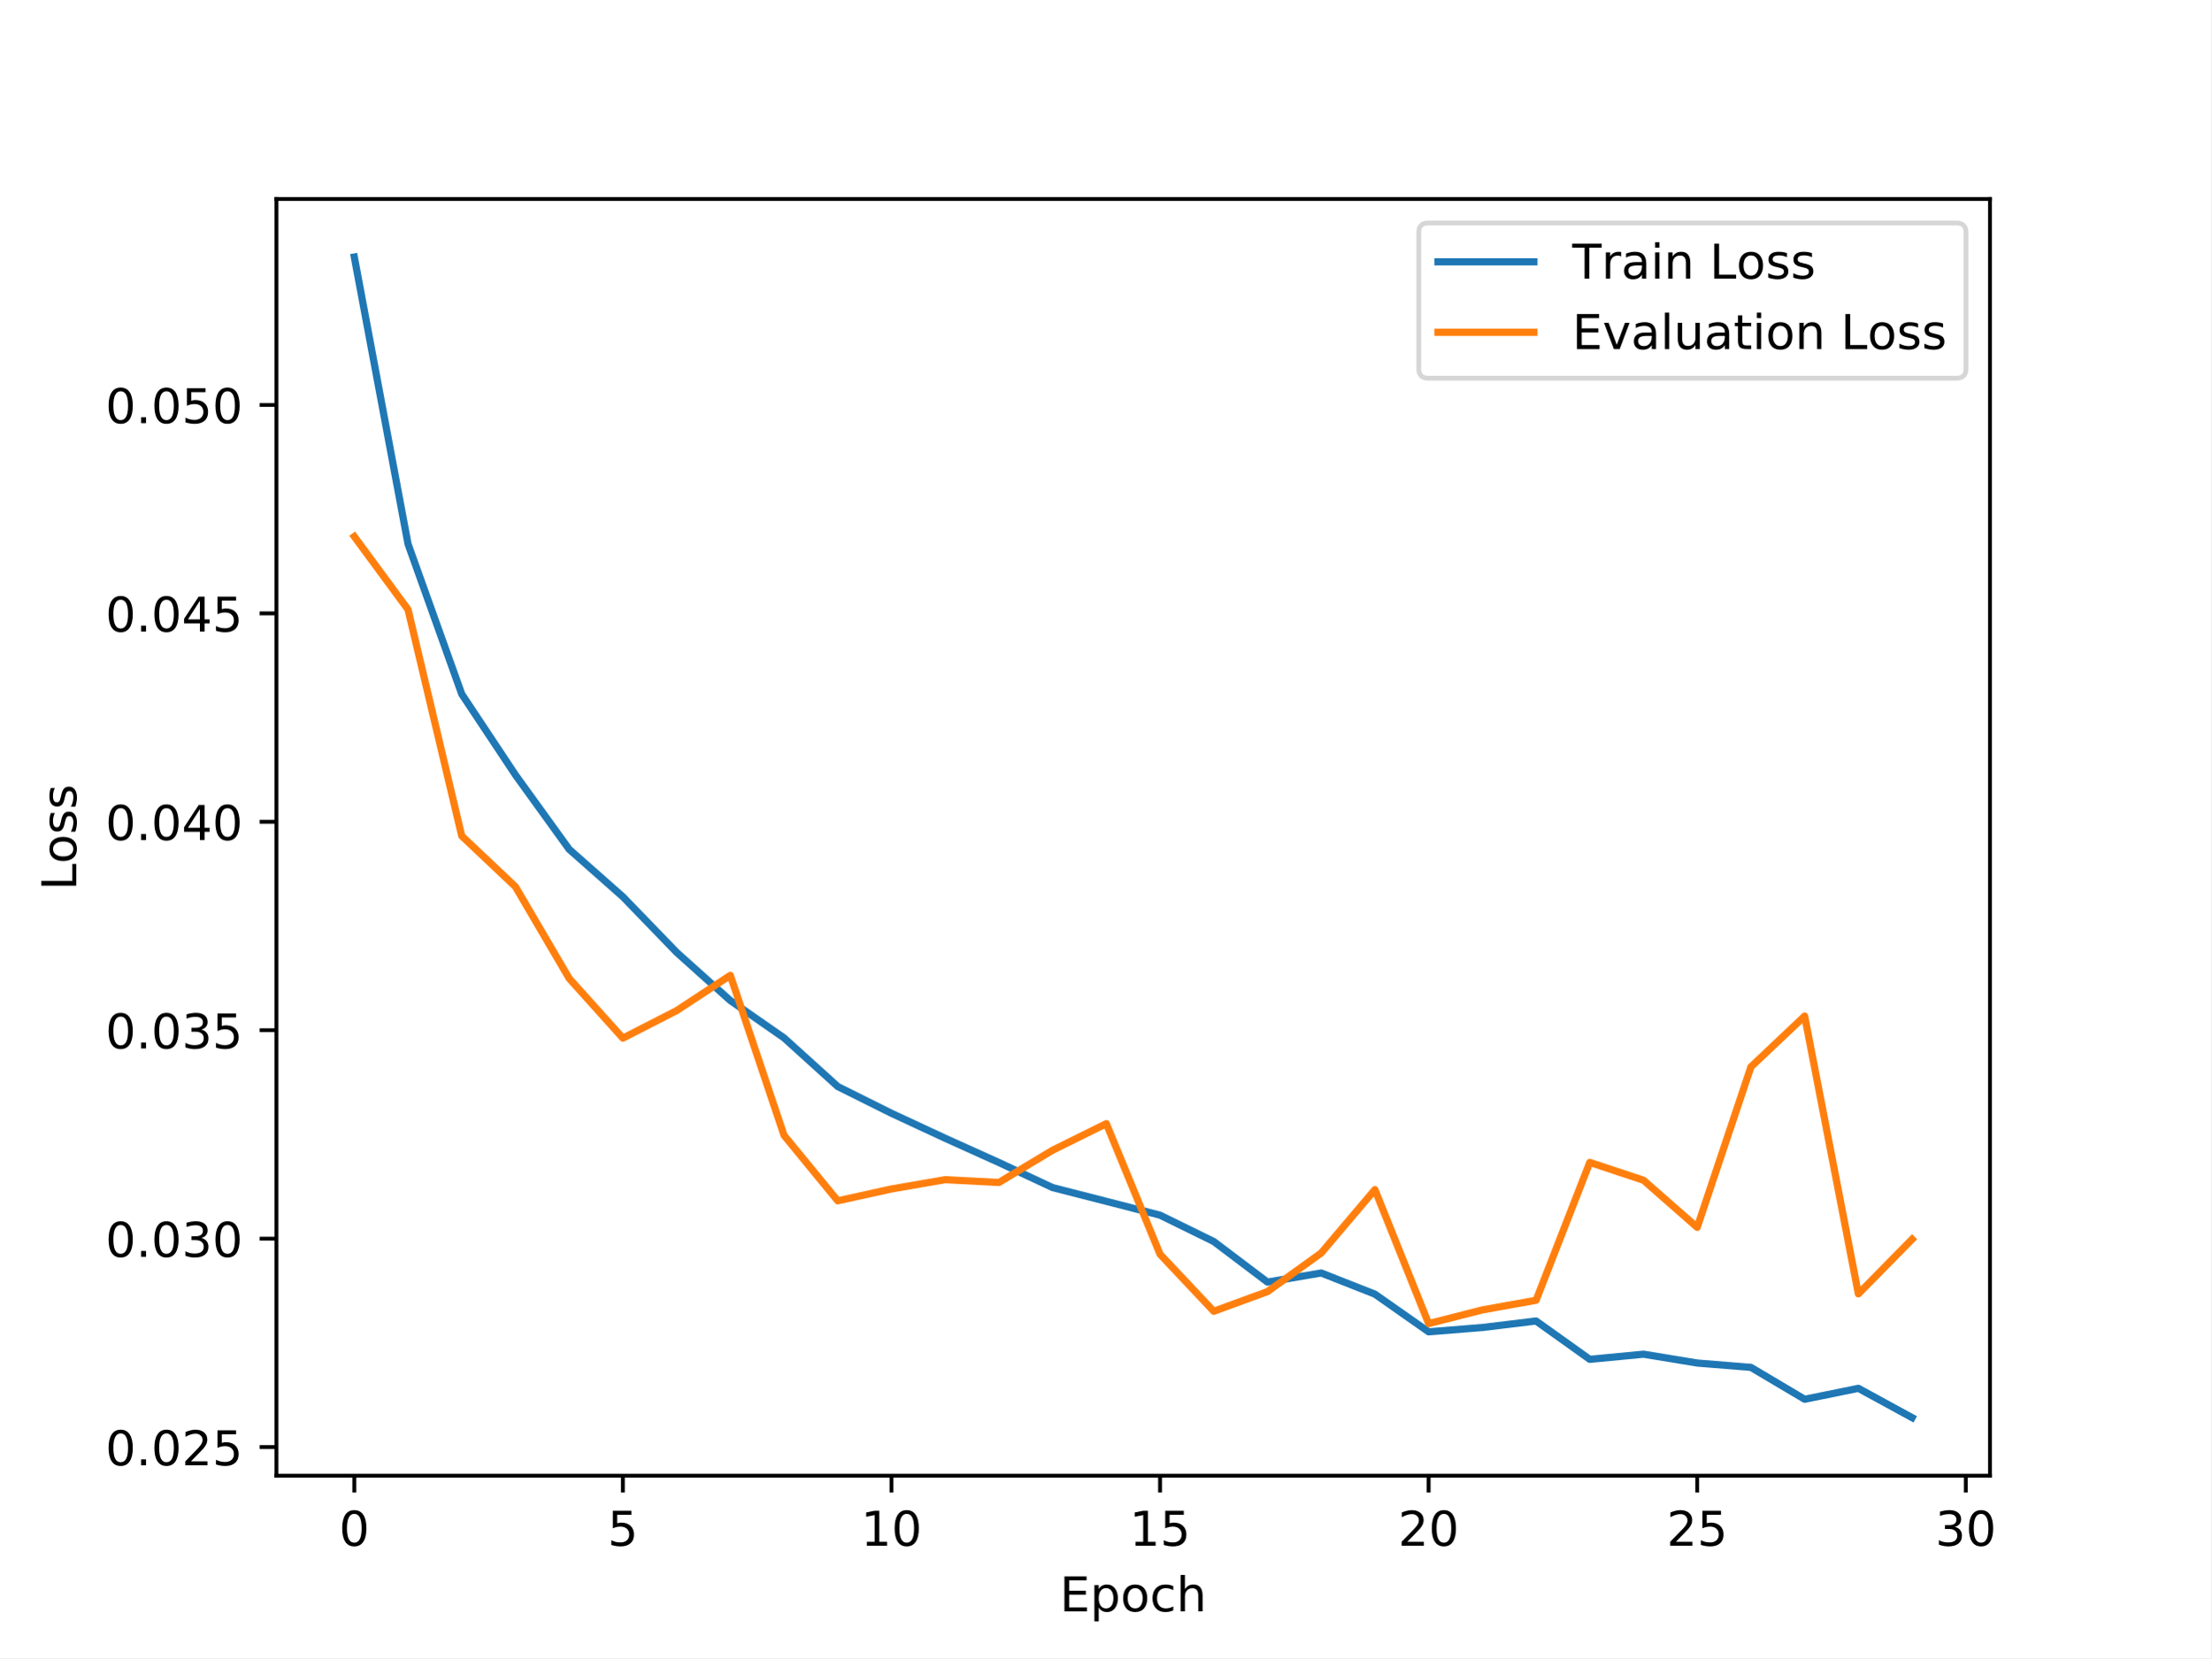
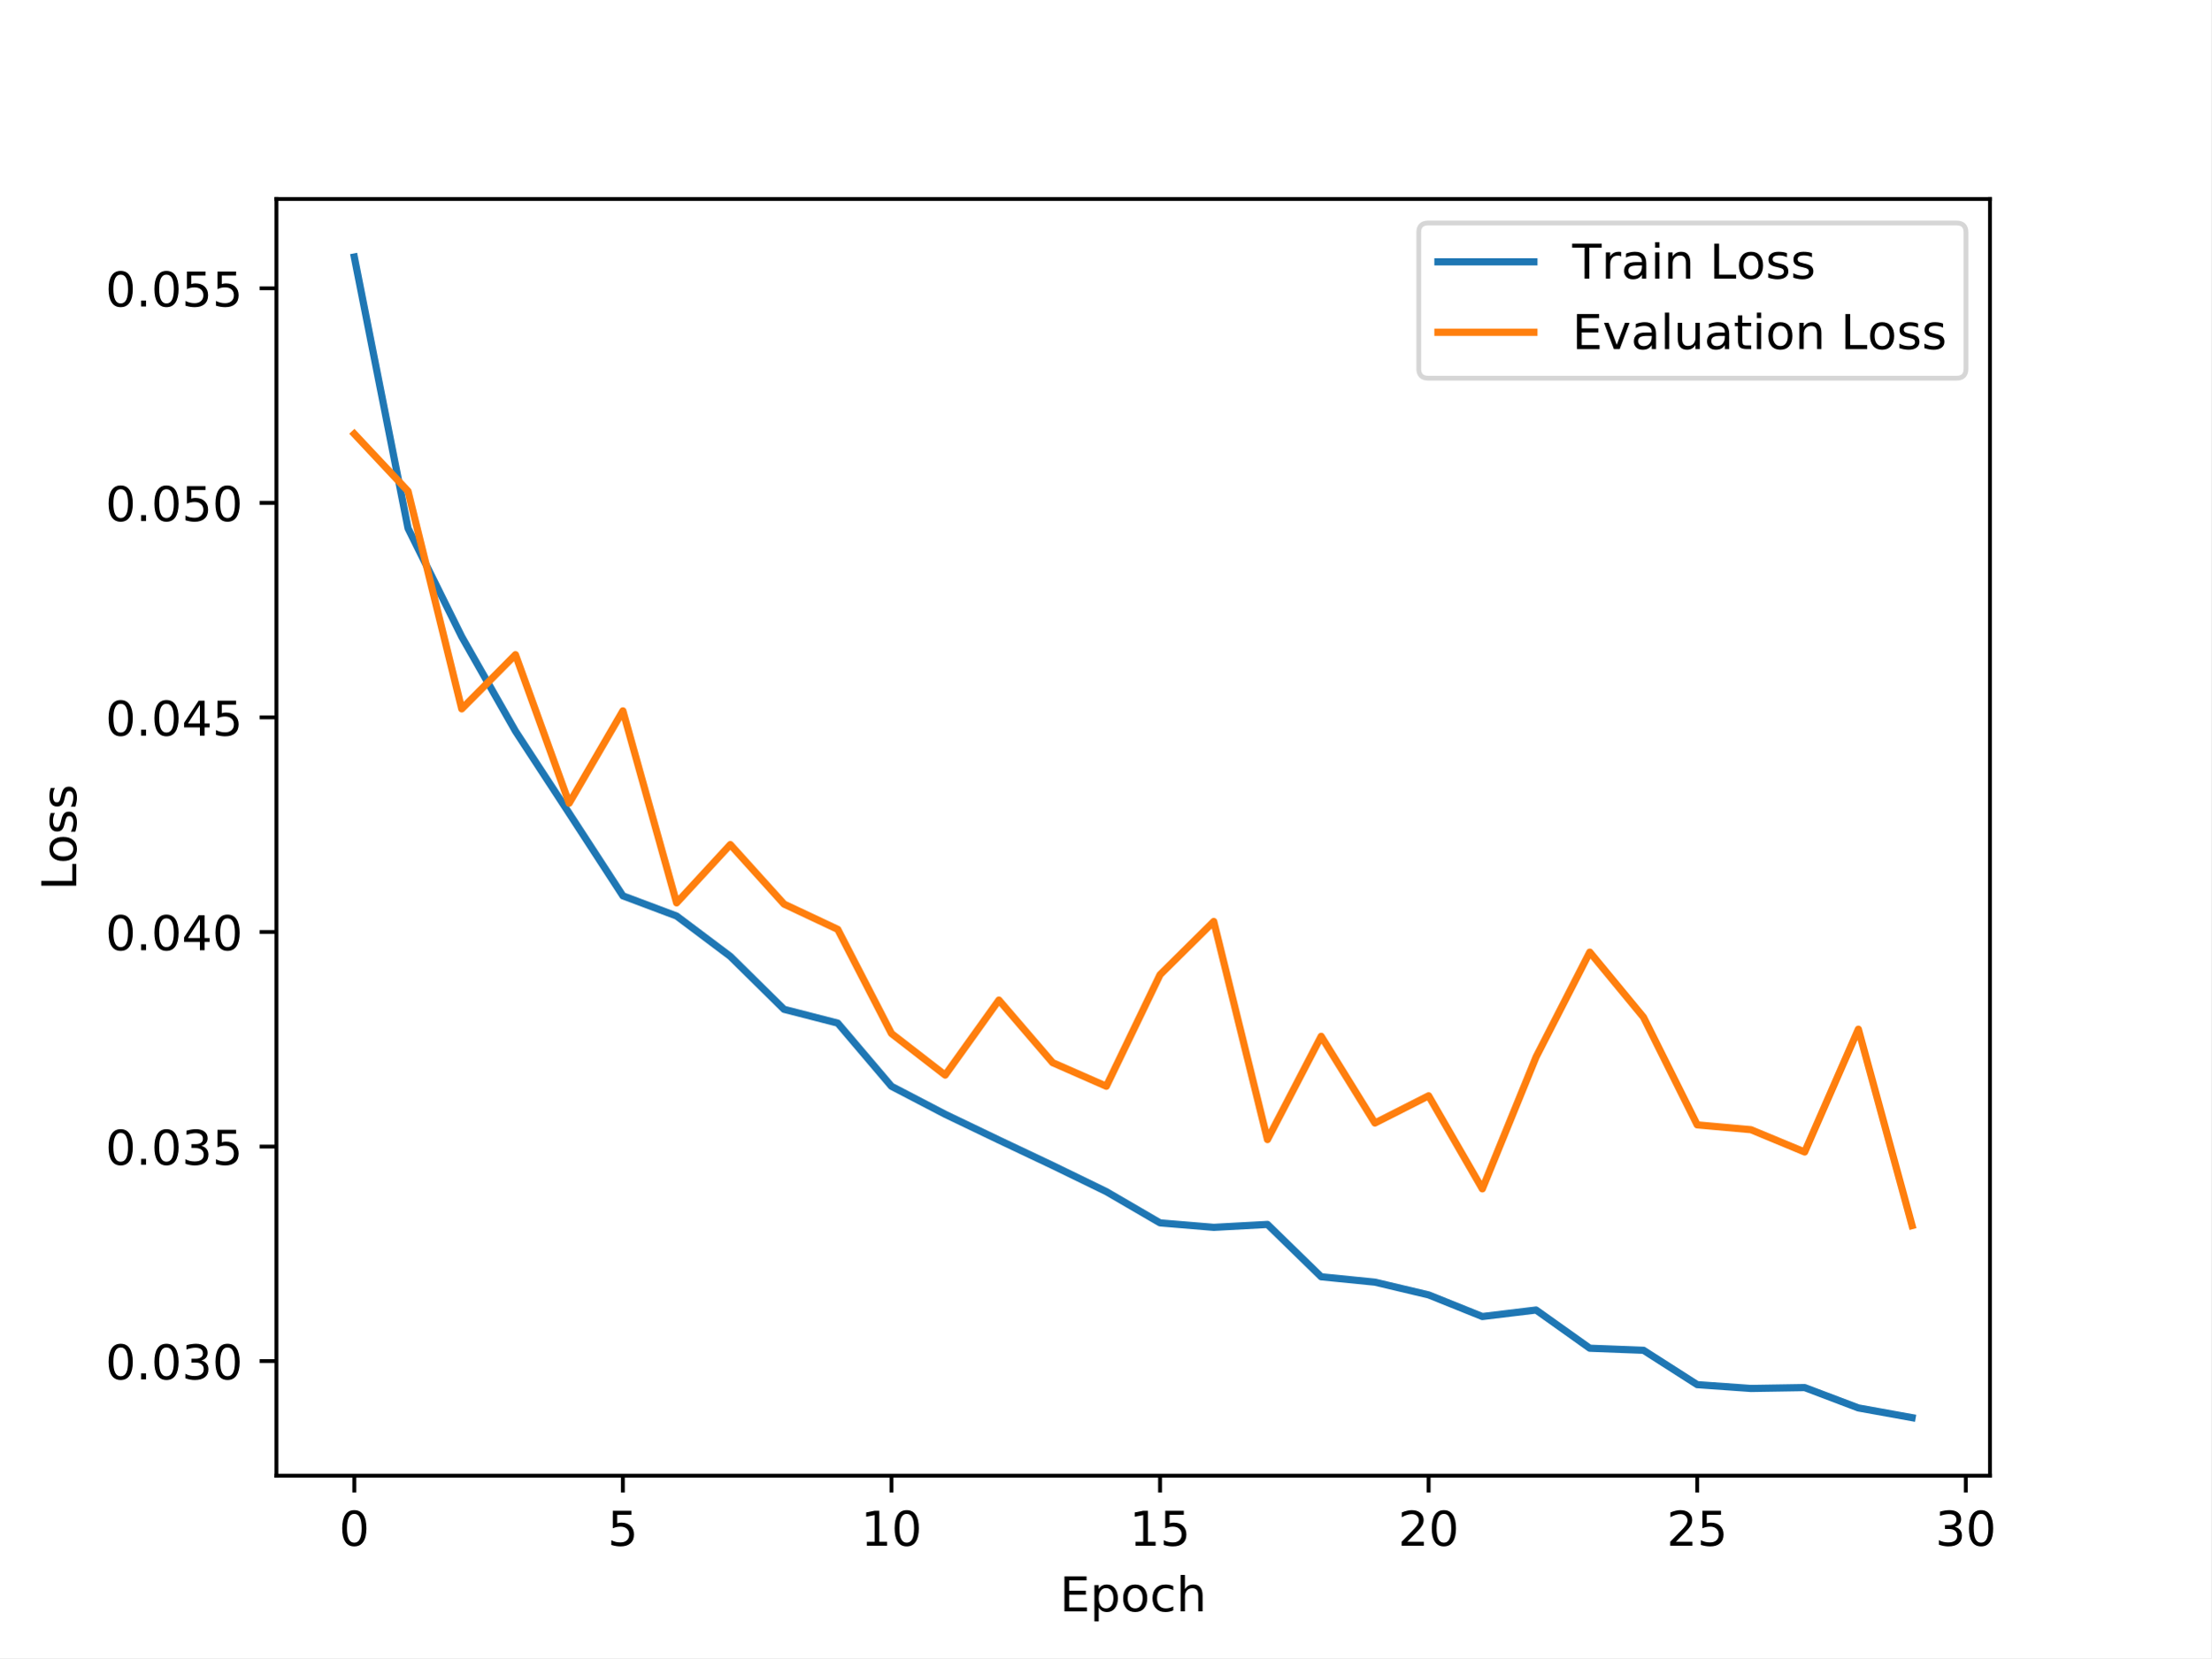
<svg xmlns="http://www.w3.org/2000/svg" xmlns:xlink="http://www.w3.org/1999/xlink" height="345.6pt" version="1.1" viewBox="0 0 460.8 345.6" width="460.8pt">
  <defs>
    <style type="text/css">
*{stroke-linecap:butt;stroke-linejoin:round;}
  </style>
  </defs>
  <g id="figure_1">
    <g id="patch_1">
      <path d="M 0 345.6  L 460.8 345.6  L 460.8 0  L 0 0  z " style="fill:#ffffff;" />
    </g>
    <g id="axes_1">
      <g id="patch_2">
        <path d="M 57.6 307.584  L 414.72 307.584  L 414.72 41.472  L 57.6 41.472  z " style="fill:#ffffff;" />
      </g>
      <g id="matplotlib.axis_1">
        <g id="xtick_1">
          <g id="line2d_1">
            <defs>
-               <path d="M 0 0  L 0 3.5  " id="m2dd5a64749" style="stroke:#000000;stroke-width:0.8;" />
-             </defs>
-             <g>
-               <use style="stroke:#000000;stroke-width:0.8;" x="73.833" xlink:href="#m2dd5a64749" y="307.584" />
+               <path d="M 0 0  L 0 3.5  " id="m404c5e0faa" style="stroke:#000000;stroke-width:0.8;" />
+             </defs>
+             <g>
+               <use style="stroke:#000000;stroke-width:0.8;" x="73.833" xlink:href="#m404c5e0faa" y="307.584" />
            </g>
          </g>
          <g id="text_1">
            <defs>
              <path d="M 31.781 66.406  Q 24.172 66.406 20.328 58.906  Q 16.5 51.422 16.5 36.375  Q 16.5 21.391 20.328 13.891  Q 24.172 6.391 31.781 6.391  Q 39.453 6.391 43.281 13.891  Q 47.125 21.391 47.125 36.375  Q 47.125 51.422 43.281 58.906  Q 39.453 66.406 31.781 66.406  z M 31.781 74.219  Q 44.047 74.219 50.516 64.516  Q 56.984 54.828 56.984 36.375  Q 56.984 17.969 50.516 8.266  Q 44.047 -1.422 31.781 -1.422  Q 19.531 -1.422 13.062 8.266  Q 6.594 17.969 6.594 36.375  Q 6.594 54.828 13.062 64.516  Q 19.531 74.219 31.781 74.219  z " id="DejaVuSans-48" />
            </defs>
            <g transform="translate(70.65148 322.1824)scale(0.1 -0.1)">
              <use xlink:href="#DejaVuSans-48" />
            </g>
          </g>
        </g>
        <g id="xtick_2">
          <g id="line2d_2">
            <g>
-               <use style="stroke:#000000;stroke-width:0.8;" x="129.808" xlink:href="#m2dd5a64749" y="307.584" />
+               <use style="stroke:#000000;stroke-width:0.8;" x="129.808" xlink:href="#m404c5e0faa" y="307.584" />
            </g>
          </g>
          <g id="text_2">
            <defs>
              <path d="M 10.797 72.906  L 49.516 72.906  L 49.516 64.594  L 19.828 64.594  L 19.828 46.734  Q 21.969 47.469 24.109 47.828  Q 26.266 48.188 28.422 48.188  Q 40.625 48.188 47.75 41.5  Q 54.891 34.812 54.891 23.391  Q 54.891 11.625 47.562 5.094  Q 40.234 -1.422 26.906 -1.422  Q 22.312 -1.422 17.547 -0.641  Q 12.797 0.141 7.719 1.703  L 7.719 11.625  Q 12.109 9.234 16.797 8.062  Q 21.484 6.891 26.703 6.891  Q 35.156 6.891 40.078 11.328  Q 45.016 15.766 45.016 23.391  Q 45.016 31 40.078 35.438  Q 35.156 39.891 26.703 39.891  Q 22.75 39.891 18.812 39.016  Q 14.891 38.141 10.797 36.281  z " id="DejaVuSans-53" />
            </defs>
            <g transform="translate(126.6264 322.1824)scale(0.1 -0.1)">
              <use xlink:href="#DejaVuSans-53" />
            </g>
          </g>
        </g>
        <g id="xtick_3">
          <g id="line2d_3">
            <g>
-               <use style="stroke:#000000;stroke-width:0.8;" x="185.783" xlink:href="#m2dd5a64749" y="307.584" />
+               <use style="stroke:#000000;stroke-width:0.8;" x="185.783" xlink:href="#m404c5e0faa" y="307.584" />
            </g>
          </g>
          <g id="text_3">
            <defs>
              <path d="M 12.406 8.297  L 28.516 8.297  L 28.516 63.922  L 10.984 60.406  L 10.984 69.391  L 28.422 72.906  L 38.281 72.906  L 38.281 8.297  L 54.391 8.297  L 54.391 0  L 12.406 0  z " id="DejaVuSans-49" />
            </defs>
            <g transform="translate(179.4201 322.1824)scale(0.1 -0.1)">
              <use xlink:href="#DejaVuSans-49" />
              <use x="63.623" xlink:href="#DejaVuSans-48" />
            </g>
          </g>
        </g>
        <g id="xtick_4">
          <g id="line2d_4">
            <g>
-               <use style="stroke:#000000;stroke-width:0.8;" x="241.757" xlink:href="#m2dd5a64749" y="307.584" />
+               <use style="stroke:#000000;stroke-width:0.8;" x="241.757" xlink:href="#m404c5e0faa" y="307.584" />
            </g>
          </g>
          <g id="text_4">
            <g transform="translate(235.395 322.1824)scale(0.1 -0.1)">
              <use xlink:href="#DejaVuSans-49" />
              <use x="63.623" xlink:href="#DejaVuSans-53" />
            </g>
          </g>
        </g>
        <g id="xtick_5">
          <g id="line2d_5">
            <g>
-               <use style="stroke:#000000;stroke-width:0.8;" x="297.732" xlink:href="#m2dd5a64749" y="307.584" />
+               <use style="stroke:#000000;stroke-width:0.8;" x="297.732" xlink:href="#m404c5e0faa" y="307.584" />
            </g>
          </g>
          <g id="text_5">
            <defs>
              <path d="M 19.188 8.297  L 53.609 8.297  L 53.609 0  L 7.328 0  L 7.328 8.297  Q 12.938 14.109 22.625 23.891  Q 32.328 33.688 34.812 36.531  Q 39.547 41.844 41.422 45.531  Q 43.312 49.219 43.312 52.781  Q 43.312 58.594 39.234 62.25  Q 35.156 65.922 28.609 65.922  Q 23.969 65.922 18.812 64.312  Q 13.672 62.703 7.812 59.422  L 7.812 69.391  Q 13.766 71.781 18.938 73  Q 24.125 74.219 28.422 74.219  Q 39.75 74.219 46.484 68.547  Q 53.219 62.891 53.219 53.422  Q 53.219 48.922 51.531 44.891  Q 49.859 40.875 45.406 35.406  Q 44.188 33.984 37.641 27.219  Q 31.109 20.453 19.188 8.297  z " id="DejaVuSans-50" />
            </defs>
            <g transform="translate(291.3699 322.1824)scale(0.1 -0.1)">
              <use xlink:href="#DejaVuSans-50" />
              <use x="63.623" xlink:href="#DejaVuSans-48" />
            </g>
          </g>
        </g>
        <g id="xtick_6">
          <g id="line2d_6">
            <g>
-               <use style="stroke:#000000;stroke-width:0.8;" x="353.707" xlink:href="#m2dd5a64749" y="307.584" />
+               <use style="stroke:#000000;stroke-width:0.8;" x="353.707" xlink:href="#m404c5e0faa" y="307.584" />
            </g>
          </g>
          <g id="text_6">
            <g transform="translate(347.3448 322.1824)scale(0.1 -0.1)">
              <use xlink:href="#DejaVuSans-50" />
              <use x="63.623" xlink:href="#DejaVuSans-53" />
            </g>
          </g>
        </g>
        <g id="xtick_7">
          <g id="line2d_7">
            <g>
-               <use style="stroke:#000000;stroke-width:0.8;" x="409.682" xlink:href="#m2dd5a64749" y="307.584" />
+               <use style="stroke:#000000;stroke-width:0.8;" x="409.682" xlink:href="#m404c5e0faa" y="307.584" />
            </g>
          </g>
          <g id="text_7">
            <defs>
              <path d="M 40.578 39.312  Q 47.656 37.797 51.625 33  Q 55.609 28.219 55.609 21.188  Q 55.609 10.406 48.188 4.484  Q 40.766 -1.422 27.094 -1.422  Q 22.516 -1.422 17.656 -0.516  Q 12.797 0.391 7.625 2.203  L 7.625 11.719  Q 11.719 9.328 16.594 8.109  Q 21.484 6.891 26.812 6.891  Q 36.078 6.891 40.938 10.547  Q 45.797 14.203 45.797 21.188  Q 45.797 27.641 41.281 31.266  Q 36.766 34.906 28.719 34.906  L 20.219 34.906  L 20.219 43.016  L 29.109 43.016  Q 36.375 43.016 40.234 45.922  Q 44.094 48.828 44.094 54.297  Q 44.094 59.906 40.109 62.906  Q 36.141 65.922 28.719 65.922  Q 24.656 65.922 20.016 65.031  Q 15.375 64.156 9.812 62.312  L 9.812 71.094  Q 15.438 72.656 20.344 73.438  Q 25.25 74.219 29.594 74.219  Q 40.828 74.219 47.359 69.109  Q 53.906 64.016 53.906 55.328  Q 53.906 49.266 50.438 45.094  Q 46.969 40.922 40.578 39.312  z " id="DejaVuSans-51" />
            </defs>
            <g transform="translate(403.3198 322.1824)scale(0.1 -0.1)">
              <use xlink:href="#DejaVuSans-51" />
              <use x="63.623" xlink:href="#DejaVuSans-48" />
            </g>
          </g>
        </g>
        <g id="text_8">
          <defs>
            <path d="M 9.812 72.906  L 55.906 72.906  L 55.906 64.594  L 19.672 64.594  L 19.672 43.016  L 54.391 43.016  L 54.391 34.719  L 19.672 34.719  L 19.672 8.297  L 56.781 8.297  L 56.781 0  L 9.812 0  z " id="DejaVuSans-69" />
            <path d="M 18.109 8.203  L 18.109 -20.797  L 9.078 -20.797  L 9.078 54.688  L 18.109 54.688  L 18.109 46.391  Q 20.953 51.266 25.266 53.625  Q 29.594 56 35.594 56  Q 45.562 56 51.781 48.094  Q 58.016 40.188 58.016 27.297  Q 58.016 14.406 51.781 6.484  Q 45.562 -1.422 35.594 -1.422  Q 29.594 -1.422 25.266 0.953  Q 20.953 3.328 18.109 8.203  z M 48.688 27.297  Q 48.688 37.203 44.609 42.844  Q 40.531 48.484 33.406 48.484  Q 26.266 48.484 22.188 42.844  Q 18.109 37.203 18.109 27.297  Q 18.109 17.391 22.188 11.75  Q 26.266 6.109 33.406 6.109  Q 40.531 6.109 44.609 11.75  Q 48.688 17.391 48.688 27.297  z " id="DejaVuSans-112" />
            <path d="M 30.609 48.391  Q 23.391 48.391 19.188 42.75  Q 14.984 37.109 14.984 27.297  Q 14.984 17.484 19.156 11.844  Q 23.344 6.203 30.609 6.203  Q 37.797 6.203 41.984 11.859  Q 46.188 17.531 46.188 27.297  Q 46.188 37.016 41.984 42.703  Q 37.797 48.391 30.609 48.391  z M 30.609 56  Q 42.328 56 49.016 48.375  Q 55.719 40.766 55.719 27.297  Q 55.719 13.875 49.016 6.219  Q 42.328 -1.422 30.609 -1.422  Q 18.844 -1.422 12.172 6.219  Q 5.516 13.875 5.516 27.297  Q 5.516 40.766 12.172 48.375  Q 18.844 56 30.609 56  z " id="DejaVuSans-111" />
            <path d="M 48.781 52.594  L 48.781 44.188  Q 44.969 46.297 41.141 47.344  Q 37.312 48.391 33.406 48.391  Q 24.656 48.391 19.812 42.844  Q 14.984 37.312 14.984 27.297  Q 14.984 17.281 19.812 11.734  Q 24.656 6.203 33.406 6.203  Q 37.312 6.203 41.141 7.25  Q 44.969 8.297 48.781 10.406  L 48.781 2.094  Q 45.016 0.344 40.984 -0.531  Q 36.969 -1.422 32.422 -1.422  Q 20.062 -1.422 12.781 6.344  Q 5.516 14.109 5.516 27.297  Q 5.516 40.672 12.859 48.328  Q 20.219 56 33.016 56  Q 37.156 56 41.109 55.141  Q 45.062 54.297 48.781 52.594  z " id="DejaVuSans-99" />
            <path d="M 54.891 33.016  L 54.891 0  L 45.906 0  L 45.906 32.719  Q 45.906 40.484 42.875 44.328  Q 39.844 48.188 33.797 48.188  Q 26.516 48.188 22.312 43.547  Q 18.109 38.922 18.109 30.906  L 18.109 0  L 9.078 0  L 9.078 75.984  L 18.109 75.984  L 18.109 46.188  Q 21.344 51.125 25.703 53.562  Q 30.078 56 35.797 56  Q 45.219 56 50.047 50.172  Q 54.891 44.344 54.891 33.016  z " id="DejaVuSans-104" />
          </defs>
          <g transform="translate(220.8491 335.8606)scale(0.1 -0.1)">
            <use xlink:href="#DejaVuSans-69" />
            <use x="63.184" xlink:href="#DejaVuSans-112" />
            <use x="126.66" xlink:href="#DejaVuSans-111" />
            <use x="187.842" xlink:href="#DejaVuSans-99" />
            <use x="242.822" xlink:href="#DejaVuSans-104" />
          </g>
        </g>
      </g>
      <g id="matplotlib.axis_2">
        <g id="ytick_1">
          <g id="line2d_8">
            <defs>
-               <path d="M 0 0  L -3.5 0  " id="m37a6b3379a" style="stroke:#000000;stroke-width:0.8;" />
-             </defs>
-             <g>
-               <use style="stroke:#000000;stroke-width:0.8;" x="57.6" xlink:href="#m37a6b3379a" y="301.619" />
+               <path d="M 0 0  L -3.5 0  " id="m40cb525549" style="stroke:#000000;stroke-width:0.8;" />
+             </defs>
+             <g>
+               <use style="stroke:#000000;stroke-width:0.8;" x="57.6" xlink:href="#m40cb525549" y="283.704" />
            </g>
          </g>
          <g id="text_9">
            <defs>
              <path d="M 10.688 12.406  L 21 12.406  L 21 0  L 10.688 0  z " id="DejaVuSans-46" />
            </defs>
-             <g transform="translate(21.97188 305.4186)scale(0.1 -0.1)">
-               <use xlink:href="#DejaVuSans-48" />
-               <use x="63.623" xlink:href="#DejaVuSans-46" />
-               <use x="95.41" xlink:href="#DejaVuSans-48" />
-               <use x="159.033" xlink:href="#DejaVuSans-50" />
-               <use x="222.656" xlink:href="#DejaVuSans-53" />
+             <g transform="translate(21.97188 287.5036)scale(0.1 -0.1)">
+               <use xlink:href="#DejaVuSans-48" />
+               <use x="63.623" xlink:href="#DejaVuSans-46" />
+               <use x="95.41" xlink:href="#DejaVuSans-48" />
+               <use x="159.033" xlink:href="#DejaVuSans-51" />
+               <use x="222.656" xlink:href="#DejaVuSans-48" />
            </g>
          </g>
        </g>
        <g id="ytick_2">
          <g id="line2d_9">
            <g>
-               <use style="stroke:#000000;stroke-width:0.8;" x="57.6" xlink:href="#m37a6b3379a" y="258.175" />
+               <use style="stroke:#000000;stroke-width:0.8;" x="57.6" xlink:href="#m40cb525549" y="238.979" />
            </g>
          </g>
          <g id="text_10">
-             <g transform="translate(21.97188 261.9739)scale(0.1 -0.1)">
+             <g transform="translate(21.97188 242.7784)scale(0.1 -0.1)">
              <use xlink:href="#DejaVuSans-48" />
              <use x="63.623" xlink:href="#DejaVuSans-46" />
              <use x="95.41" xlink:href="#DejaVuSans-48" />
              <use x="159.033" xlink:href="#DejaVuSans-51" />
-               <use x="222.656" xlink:href="#DejaVuSans-48" />
+               <use x="222.656" xlink:href="#DejaVuSans-53" />
            </g>
          </g>
        </g>
        <g id="ytick_3">
          <g id="line2d_10">
            <g>
-               <use style="stroke:#000000;stroke-width:0.8;" x="57.6" xlink:href="#m37a6b3379a" y="214.73" />
+               <use style="stroke:#000000;stroke-width:0.8;" x="57.6" xlink:href="#m40cb525549" y="194.254" />
            </g>
          </g>
          <g id="text_11">
-             <g transform="translate(21.97188 218.5292)scale(0.1 -0.1)">
-               <use xlink:href="#DejaVuSans-48" />
-               <use x="63.623" xlink:href="#DejaVuSans-46" />
-               <use x="95.41" xlink:href="#DejaVuSans-48" />
-               <use x="159.033" xlink:href="#DejaVuSans-51" />
-               <use x="222.656" xlink:href="#DejaVuSans-53" />
+             <defs>
+               <path d="M 37.797 64.312  L 12.891 25.391  L 37.797 25.391  z M 35.203 72.906  L 47.609 72.906  L 47.609 25.391  L 58.016 25.391  L 58.016 17.188  L 47.609 17.188  L 47.609 0  L 37.797 0  L 37.797 17.188  L 4.891 17.188  L 4.891 26.703  z " id="DejaVuSans-52" />
+             </defs>
+             <g transform="translate(21.97188 198.0533)scale(0.1 -0.1)">
+               <use xlink:href="#DejaVuSans-48" />
+               <use x="63.623" xlink:href="#DejaVuSans-46" />
+               <use x="95.41" xlink:href="#DejaVuSans-48" />
+               <use x="159.033" xlink:href="#DejaVuSans-52" />
+               <use x="222.656" xlink:href="#DejaVuSans-48" />
            </g>
          </g>
        </g>
        <g id="ytick_4">
          <g id="line2d_11">
            <g>
-               <use style="stroke:#000000;stroke-width:0.8;" x="57.6" xlink:href="#m37a6b3379a" y="171.285" />
+               <use style="stroke:#000000;stroke-width:0.8;" x="57.6" xlink:href="#m40cb525549" y="149.529" />
            </g>
          </g>
          <g id="text_12">
-             <defs>
-               <path d="M 37.797 64.312  L 12.891 25.391  L 37.797 25.391  z M 35.203 72.906  L 47.609 72.906  L 47.609 25.391  L 58.016 25.391  L 58.016 17.188  L 47.609 17.188  L 47.609 0  L 37.797 0  L 37.797 17.188  L 4.891 17.188  L 4.891 26.703  z " id="DejaVuSans-52" />
-             </defs>
-             <g transform="translate(21.97188 175.0845)scale(0.1 -0.1)">
+             <g transform="translate(21.97188 153.3281)scale(0.1 -0.1)">
              <use xlink:href="#DejaVuSans-48" />
              <use x="63.623" xlink:href="#DejaVuSans-46" />
              <use x="95.41" xlink:href="#DejaVuSans-48" />
              <use x="159.033" xlink:href="#DejaVuSans-52" />
-               <use x="222.656" xlink:href="#DejaVuSans-48" />
+               <use x="222.656" xlink:href="#DejaVuSans-53" />
            </g>
          </g>
        </g>
        <g id="ytick_5">
          <g id="line2d_12">
            <g>
-               <use style="stroke:#000000;stroke-width:0.8;" x="57.6" xlink:href="#m37a6b3379a" y="127.841" />
+               <use style="stroke:#000000;stroke-width:0.8;" x="57.6" xlink:href="#m40cb525549" y="104.804" />
            </g>
          </g>
          <g id="text_13">
-             <g transform="translate(21.97188 131.6397)scale(0.1 -0.1)">
-               <use xlink:href="#DejaVuSans-48" />
-               <use x="63.623" xlink:href="#DejaVuSans-46" />
-               <use x="95.41" xlink:href="#DejaVuSans-48" />
-               <use x="159.033" xlink:href="#DejaVuSans-52" />
-               <use x="222.656" xlink:href="#DejaVuSans-53" />
+             <g transform="translate(21.97188 108.603)scale(0.1 -0.1)">
+               <use xlink:href="#DejaVuSans-48" />
+               <use x="63.623" xlink:href="#DejaVuSans-46" />
+               <use x="95.41" xlink:href="#DejaVuSans-48" />
+               <use x="159.033" xlink:href="#DejaVuSans-53" />
+               <use x="222.656" xlink:href="#DejaVuSans-48" />
            </g>
          </g>
        </g>
        <g id="ytick_6">
          <g id="line2d_13">
            <g>
-               <use style="stroke:#000000;stroke-width:0.8;" x="57.6" xlink:href="#m37a6b3379a" y="84.396" />
+               <use style="stroke:#000000;stroke-width:0.8;" x="57.6" xlink:href="#m40cb525549" y="60.079" />
            </g>
          </g>
          <g id="text_14">
-             <g transform="translate(21.97188 88.19503)scale(0.1 -0.1)">
+             <g transform="translate(21.97188 63.87782)scale(0.1 -0.1)">
              <use xlink:href="#DejaVuSans-48" />
              <use x="63.623" xlink:href="#DejaVuSans-46" />
              <use x="95.41" xlink:href="#DejaVuSans-48" />
              <use x="159.033" xlink:href="#DejaVuSans-53" />
-               <use x="222.656" xlink:href="#DejaVuSans-48" />
+               <use x="222.656" xlink:href="#DejaVuSans-53" />
            </g>
          </g>
        </g>
        <g id="text_15">
          <defs>
            <path d="M 9.812 72.906  L 19.672 72.906  L 19.672 8.297  L 55.172 8.297  L 55.172 0  L 9.812 0  z " id="DejaVuSans-76" />
            <path d="M 44.281 53.078  L 44.281 44.578  Q 40.484 46.531 36.375 47.5  Q 32.281 48.484 27.875 48.484  Q 21.188 48.484 17.844 46.438  Q 14.5 44.391 14.5 40.281  Q 14.5 37.156 16.891 35.375  Q 19.281 33.594 26.516 31.984  L 29.594 31.297  Q 39.156 29.25 43.188 25.516  Q 47.219 21.781 47.219 15.094  Q 47.219 7.469 41.188 3.016  Q 35.156 -1.422 24.609 -1.422  Q 20.219 -1.422 15.453 -0.562  Q 10.688 0.297 5.422 2  L 5.422 11.281  Q 10.406 8.688 15.234 7.391  Q 20.062 6.109 24.812 6.109  Q 31.156 6.109 34.562 8.281  Q 37.984 10.453 37.984 14.406  Q 37.984 18.062 35.516 20.016  Q 33.062 21.969 24.703 23.781  L 21.578 24.516  Q 13.234 26.266 9.516 29.906  Q 5.812 33.547 5.812 39.891  Q 5.812 47.609 11.281 51.797  Q 16.75 56 26.812 56  Q 31.781 56 36.172 55.266  Q 40.578 54.547 44.281 53.078  z " id="DejaVuSans-115" />
          </defs>
          <g transform="translate(15.89219 185.5819)rotate(-90)scale(0.1 -0.1)">
            <use xlink:href="#DejaVuSans-76" />
            <use x="55.697" xlink:href="#DejaVuSans-111" />
            <use x="116.879" xlink:href="#DejaVuSans-115" />
            <use x="168.979" xlink:href="#DejaVuSans-115" />
          </g>
        </g>
      </g>
      <g id="line2d_14">
-         <path clip-path="url(#p103e1f5048)" d="M 73.833 53.568  L 85.028 113.376  L 96.223 144.663  L 107.418 161.516  L 118.613 177.02  L 129.808 186.914  L 141.003 198.49  L 152.198 208.544  L 163.393 216.332  L 174.588 226.469  L 185.783 232.049  L 196.978 237.254  L 208.173 242.308  L 219.368 247.536  L 230.563 250.401  L 241.757 253.283  L 252.952 258.777  L 264.147 267.233  L 275.342 265.332  L 286.537 269.745  L 297.732 277.596  L 308.927 276.695  L 320.122 275.339  L 331.317 283.332  L 342.512 282.255  L 353.707 284.1  L 364.902 285.011  L 376.097 291.653  L 387.292 289.373  L 398.487 295.488  " style="fill:none;stroke:#1f77b4;stroke-linecap:square;stroke-width:1.5;" />
+         <path clip-path="url(#pafeaebaa38)" d="M 73.833 53.568  L 85.028 110.109  L 96.223 132.712  L 107.418 152.385  L 118.613 169.513  L 129.808 186.721  L 141.003 190.926  L 152.198 199.337  L 163.393 210.375  L 174.588 213.251  L 185.783 226.422  L 196.978 232.254  L 208.173 237.626  L 219.368 242.928  L 230.563 248.375  L 241.757 254.889  L 252.952 255.82  L 264.147 255.21  L 275.342 266.124  L 286.537 267.245  L 297.732 269.902  L 308.927 274.408  L 320.122 273.05  L 331.317 281.013  L 342.512 281.445  L 353.707 288.605  L 364.902 289.402  L 376.097 289.217  L 387.292 293.46  L 398.487 295.488  " style="fill:none;stroke:#1f77b4;stroke-linecap:square;stroke-width:1.5;" />
      </g>
      <g id="line2d_15">
-         <path clip-path="url(#p103e1f5048)" d="M 73.833 111.828  L 85.028 127.037  L 96.223 174.233  L 107.418 184.818  L 118.613 203.928  L 129.808 216.38  L 141.003 210.654  L 152.198 203.297  L 163.393 236.639  L 174.588 250.288  L 185.783 247.821  L 196.978 245.883  L 208.173 246.467  L 219.368 239.744  L 230.563 234.203  L 241.757 261.425  L 252.952 273.312  L 264.147 269.214  L 275.342 261.172  L 286.537 247.957  L 297.732 275.881  L 308.927 273.029  L 320.122 271.022  L 331.317 242.284  L 342.512 245.998  L 353.707 255.823  L 364.902 222.378  L 376.097 211.784  L 387.292 269.678  L 398.487 258.294  " style="fill:none;stroke:#ff7f0e;stroke-linecap:square;stroke-width:1.5;" />
+         <path clip-path="url(#pafeaebaa38)" d="M 73.833 90.437  L 85.028 102.37  L 96.223 147.751  L 107.418 136.457  L 118.613 167.414  L 129.808 148.167  L 141.003 188.186  L 152.198 176.038  L 163.393 188.44  L 174.588 193.707  L 185.783 215.419  L 196.978 224.085  L 208.173 208.451  L 219.368 221.49  L 230.563 226.41  L 241.757 203.162  L 252.952 192.067  L 264.147 237.525  L 275.342 216.002  L 286.537 234.074  L 297.732 228.4  L 308.927 247.796  L 320.122 220.318  L 331.317 198.458  L 342.512 212.018  L 353.707 234.458  L 364.902 235.467  L 376.097 240.114  L 387.292 214.525  L 398.487 255.447  " style="fill:none;stroke:#ff7f0e;stroke-linecap:square;stroke-width:1.5;" />
      </g>
      <g id="patch_3">
        <path d="M 57.6 307.584  L 57.6 41.472  " style="fill:none;stroke:#000000;stroke-linecap:square;stroke-linejoin:miter;stroke-width:0.8;" />
      </g>
      <g id="patch_4">
        <path d="M 414.72 307.584  L 414.72 41.472  " style="fill:none;stroke:#000000;stroke-linecap:square;stroke-linejoin:miter;stroke-width:0.8;" />
      </g>
      <g id="patch_5">
        <path d="M 57.6 307.584  L 414.72 307.584  " style="fill:none;stroke:#000000;stroke-linecap:square;stroke-linejoin:miter;stroke-width:0.8;" />
      </g>
      <g id="patch_6">
        <path d="M 57.6 41.472  L 414.72 41.472  " style="fill:none;stroke:#000000;stroke-linecap:square;stroke-linejoin:miter;stroke-width:0.8;" />
      </g>
      <g id="legend_1">
        <g id="patch_7">
          <path d="M 297.67 78.828  L 407.72 78.828  Q 409.72 78.828 409.72 76.828  L 409.72 48.472  Q 409.72 46.472 407.72 46.472  L 297.67 46.472  Q 295.67 46.472 295.67 48.472  L 295.67 76.828  Q 295.67 78.828 297.67 78.828  z " style="fill:#ffffff;opacity:0.8;stroke:#cccccc;stroke-linejoin:miter;" />
        </g>
        <g id="line2d_16">
          <path d="M 299.67 54.57  L 319.67 54.57  " style="fill:none;stroke:#1f77b4;stroke-linecap:square;stroke-width:1.5;" />
        </g>
        <g id="line2d_17" />
        <g id="text_16">
          <defs>
            <path d="M -0.297 72.906  L 61.375 72.906  L 61.375 64.594  L 35.5 64.594  L 35.5 0  L 25.594 0  L 25.594 64.594  L -0.297 64.594  z " id="DejaVuSans-84" />
            <path d="M 41.109 46.297  Q 39.594 47.172 37.812 47.578  Q 36.031 48 33.891 48  Q 26.266 48 22.188 43.047  Q 18.109 38.094 18.109 28.812  L 18.109 0  L 9.078 0  L 9.078 54.688  L 18.109 54.688  L 18.109 46.188  Q 20.953 51.172 25.484 53.578  Q 30.031 56 36.531 56  Q 37.453 56 38.578 55.875  Q 39.703 55.766 41.062 55.516  z " id="DejaVuSans-114" />
            <path d="M 34.281 27.484  Q 23.391 27.484 19.188 25  Q 14.984 22.516 14.984 16.5  Q 14.984 11.719 18.141 8.906  Q 21.297 6.109 26.703 6.109  Q 34.188 6.109 38.703 11.406  Q 43.219 16.703 43.219 25.484  L 43.219 27.484  z M 52.203 31.203  L 52.203 0  L 43.219 0  L 43.219 8.297  Q 40.141 3.328 35.547 0.953  Q 30.953 -1.422 24.312 -1.422  Q 15.922 -1.422 10.953 3.297  Q 6 8.016 6 15.922  Q 6 25.141 12.172 29.828  Q 18.359 34.516 30.609 34.516  L 43.219 34.516  L 43.219 35.406  Q 43.219 41.609 39.141 45  Q 35.062 48.391 27.688 48.391  Q 23 48.391 18.547 47.266  Q 14.109 46.141 10.016 43.891  L 10.016 52.203  Q 14.938 54.109 19.578 55.047  Q 24.219 56 28.609 56  Q 40.484 56 46.344 49.844  Q 52.203 43.703 52.203 31.203  z " id="DejaVuSans-97" />
            <path d="M 9.422 54.688  L 18.406 54.688  L 18.406 0  L 9.422 0  z M 9.422 75.984  L 18.406 75.984  L 18.406 64.594  L 9.422 64.594  z " id="DejaVuSans-105" />
            <path d="M 54.891 33.016  L 54.891 0  L 45.906 0  L 45.906 32.719  Q 45.906 40.484 42.875 44.328  Q 39.844 48.188 33.797 48.188  Q 26.516 48.188 22.312 43.547  Q 18.109 38.922 18.109 30.906  L 18.109 0  L 9.078 0  L 9.078 54.688  L 18.109 54.688  L 18.109 46.188  Q 21.344 51.125 25.703 53.562  Q 30.078 56 35.797 56  Q 45.219 56 50.047 50.172  Q 54.891 44.344 54.891 33.016  z " id="DejaVuSans-110" />
            <path id="DejaVuSans-32" />
          </defs>
          <g transform="translate(327.67 58.07044)scale(0.1 -0.1)">
            <use xlink:href="#DejaVuSans-84" />
            <use x="60.865" xlink:href="#DejaVuSans-114" />
            <use x="101.979" xlink:href="#DejaVuSans-97" />
            <use x="163.258" xlink:href="#DejaVuSans-105" />
            <use x="191.041" xlink:href="#DejaVuSans-110" />
            <use x="254.42" xlink:href="#DejaVuSans-32" />
            <use x="286.207" xlink:href="#DejaVuSans-76" />
            <use x="341.904" xlink:href="#DejaVuSans-111" />
            <use x="403.086" xlink:href="#DejaVuSans-115" />
            <use x="455.186" xlink:href="#DejaVuSans-115" />
          </g>
        </g>
        <g id="line2d_18">
          <path d="M 299.67 69.249  L 319.67 69.249  " style="fill:none;stroke:#ff7f0e;stroke-linecap:square;stroke-width:1.5;" />
        </g>
        <g id="line2d_19" />
        <g id="text_17">
          <defs>
            <path d="M 2.984 54.688  L 12.5 54.688  L 29.594 8.797  L 46.688 54.688  L 56.203 54.688  L 35.688 0  L 23.484 0  z " id="DejaVuSans-118" />
            <path d="M 9.422 75.984  L 18.406 75.984  L 18.406 0  L 9.422 0  z " id="DejaVuSans-108" />
            <path d="M 8.5 21.578  L 8.5 54.688  L 17.484 54.688  L 17.484 21.922  Q 17.484 14.156 20.5 10.266  Q 23.531 6.391 29.594 6.391  Q 36.859 6.391 41.078 11.031  Q 45.312 15.672 45.312 23.688  L 45.312 54.688  L 54.297 54.688  L 54.297 0  L 45.312 0  L 45.312 8.406  Q 42.047 3.422 37.719 1  Q 33.406 -1.422 27.688 -1.422  Q 18.266 -1.422 13.375 4.438  Q 8.5 10.297 8.5 21.578  z M 31.109 56  z " id="DejaVuSans-117" />
            <path d="M 18.312 70.219  L 18.312 54.688  L 36.812 54.688  L 36.812 47.703  L 18.312 47.703  L 18.312 18.016  Q 18.312 11.328 20.141 9.422  Q 21.969 7.516 27.594 7.516  L 36.812 7.516  L 36.812 0  L 27.594 0  Q 17.188 0 13.234 3.875  Q 9.281 7.766 9.281 18.016  L 9.281 47.703  L 2.688 47.703  L 2.688 54.688  L 9.281 54.688  L 9.281 70.219  z " id="DejaVuSans-116" />
          </defs>
          <g transform="translate(327.67 72.74856)scale(0.1 -0.1)">
            <use xlink:href="#DejaVuSans-69" />
            <use x="63.184" xlink:href="#DejaVuSans-118" />
            <use x="122.363" xlink:href="#DejaVuSans-97" />
            <use x="183.643" xlink:href="#DejaVuSans-108" />
            <use x="211.426" xlink:href="#DejaVuSans-117" />
            <use x="274.805" xlink:href="#DejaVuSans-97" />
            <use x="336.084" xlink:href="#DejaVuSans-116" />
            <use x="375.293" xlink:href="#DejaVuSans-105" />
            <use x="403.076" xlink:href="#DejaVuSans-111" />
            <use x="464.258" xlink:href="#DejaVuSans-110" />
            <use x="527.637" xlink:href="#DejaVuSans-32" />
            <use x="559.424" xlink:href="#DejaVuSans-76" />
            <use x="615.121" xlink:href="#DejaVuSans-111" />
            <use x="676.303" xlink:href="#DejaVuSans-115" />
            <use x="728.402" xlink:href="#DejaVuSans-115" />
          </g>
        </g>
      </g>
    </g>
  </g>
  <defs>
-     <clipPath id="p103e1f5048">
+     <clipPath id="pafeaebaa38">
      <rect height="266.112" width="357.12" x="57.6" y="41.472" />
    </clipPath>
  </defs>
</svg>
